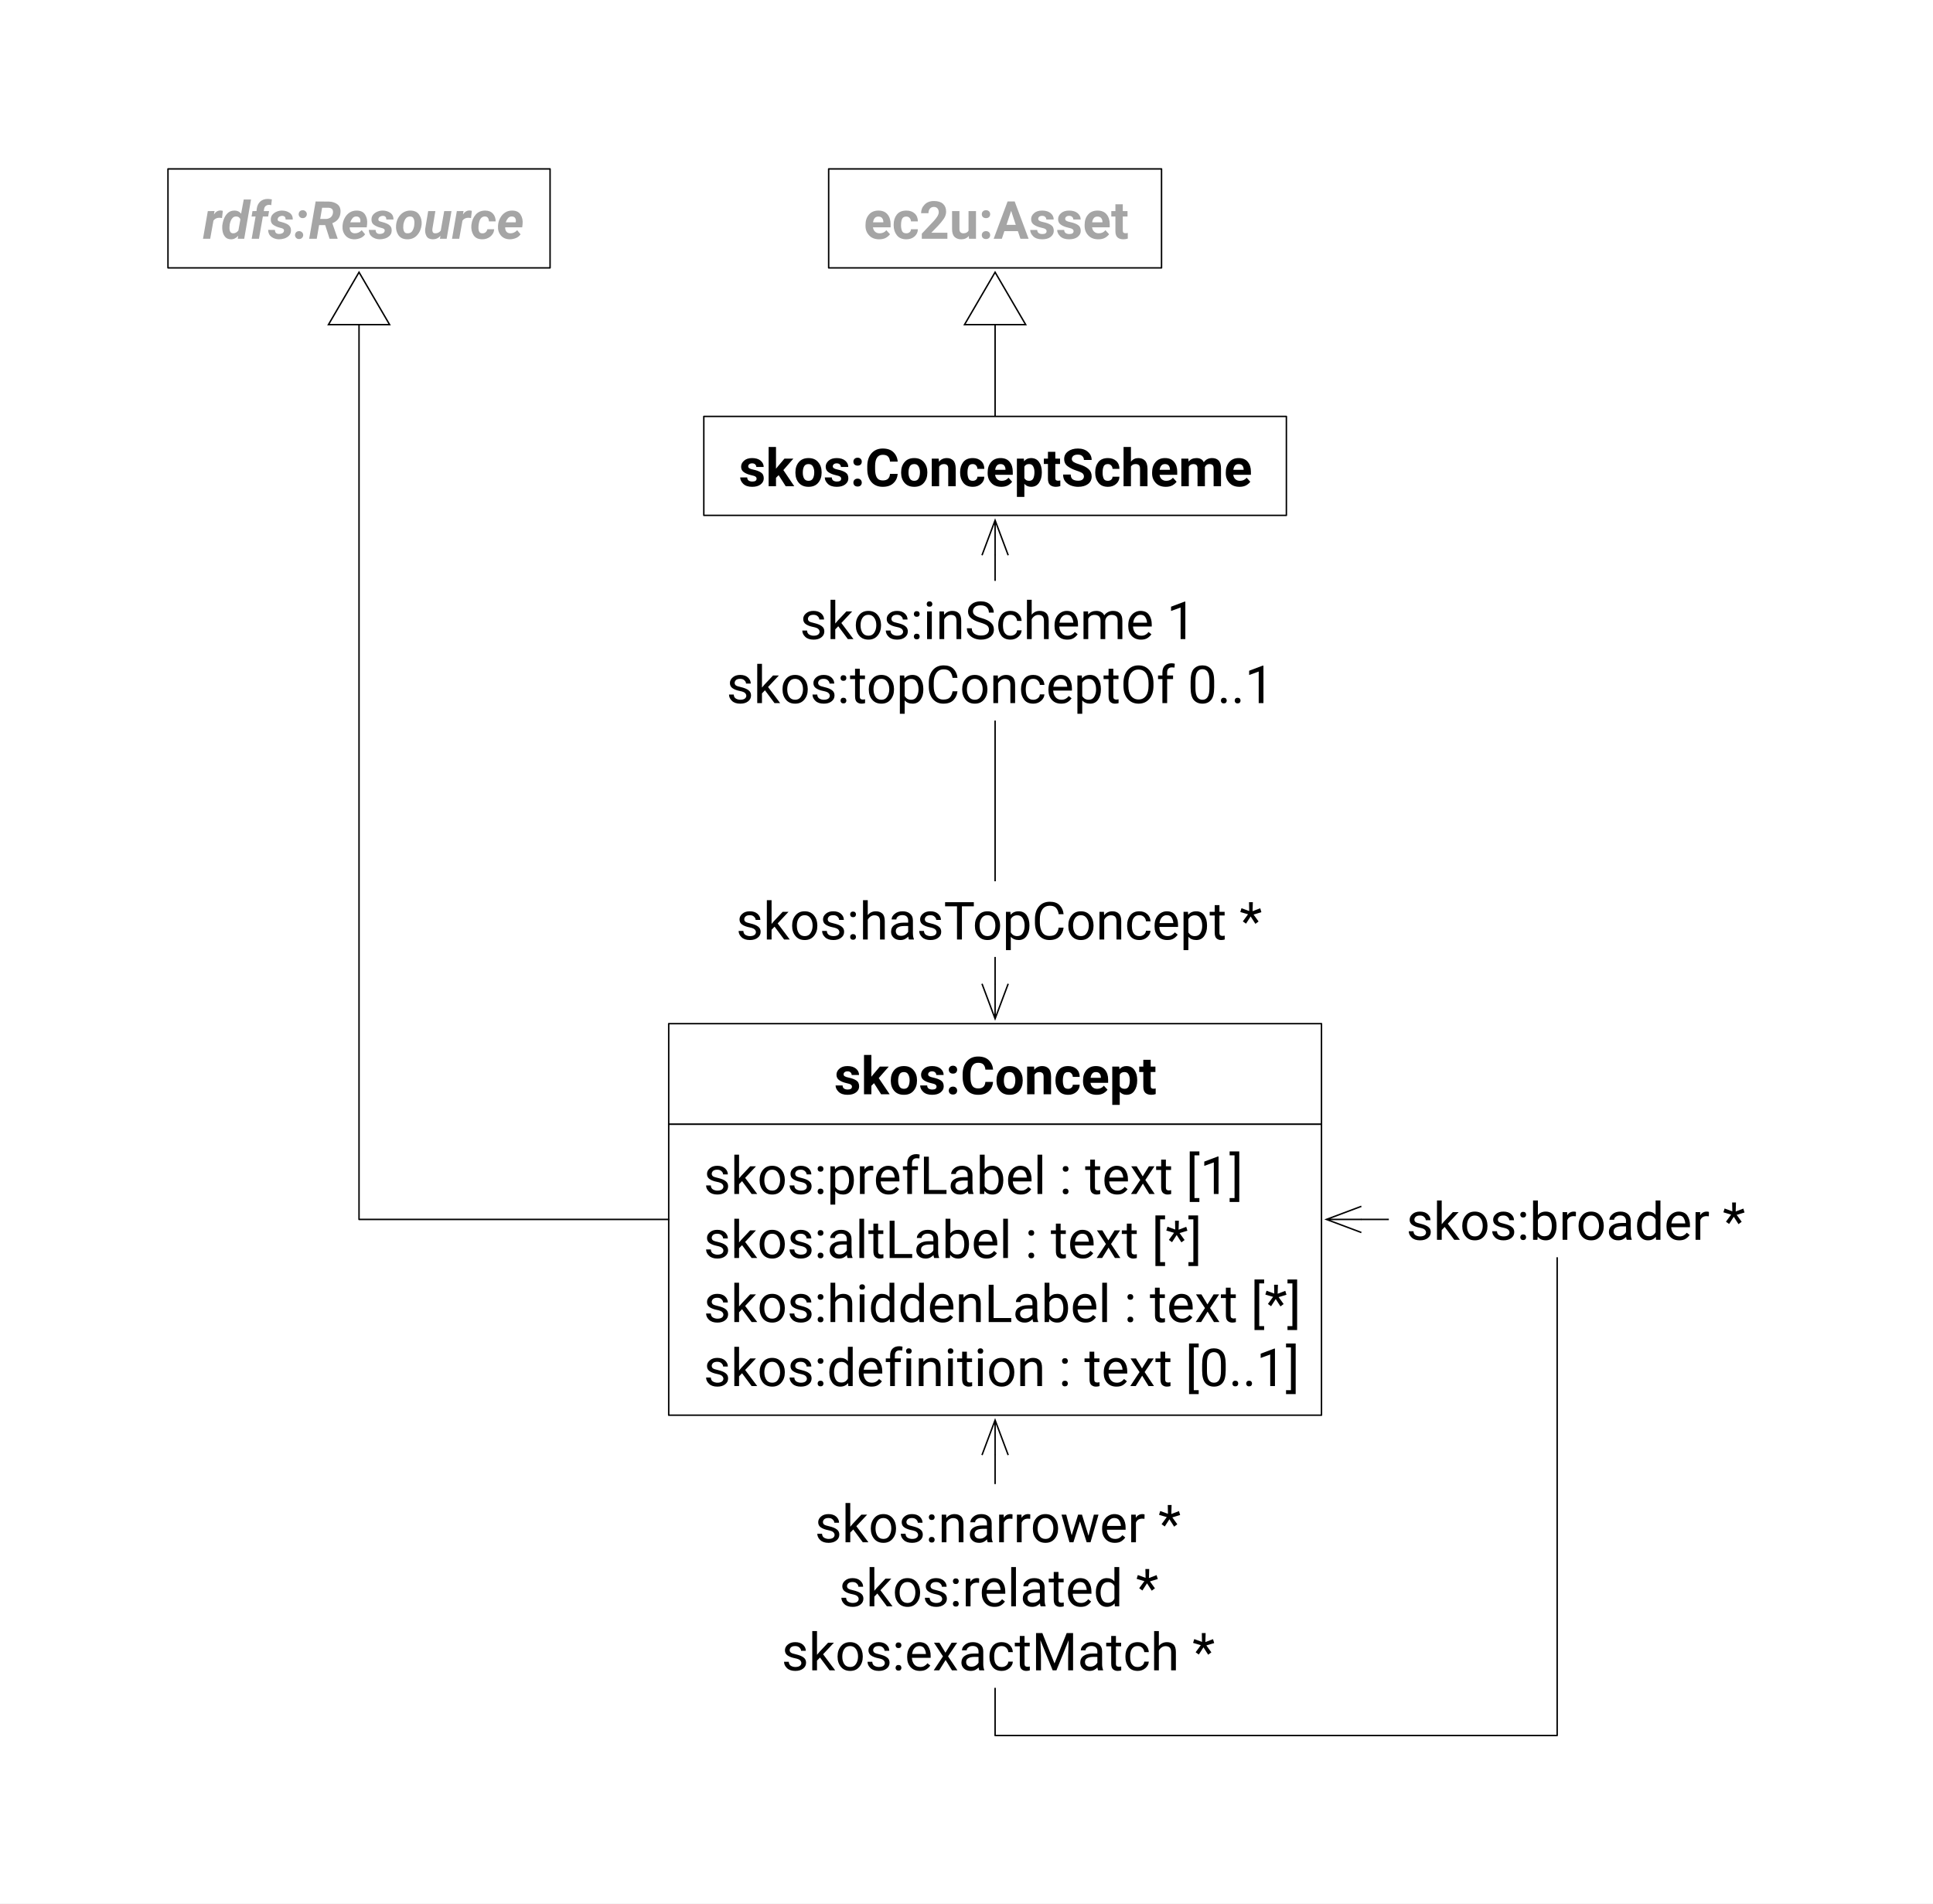
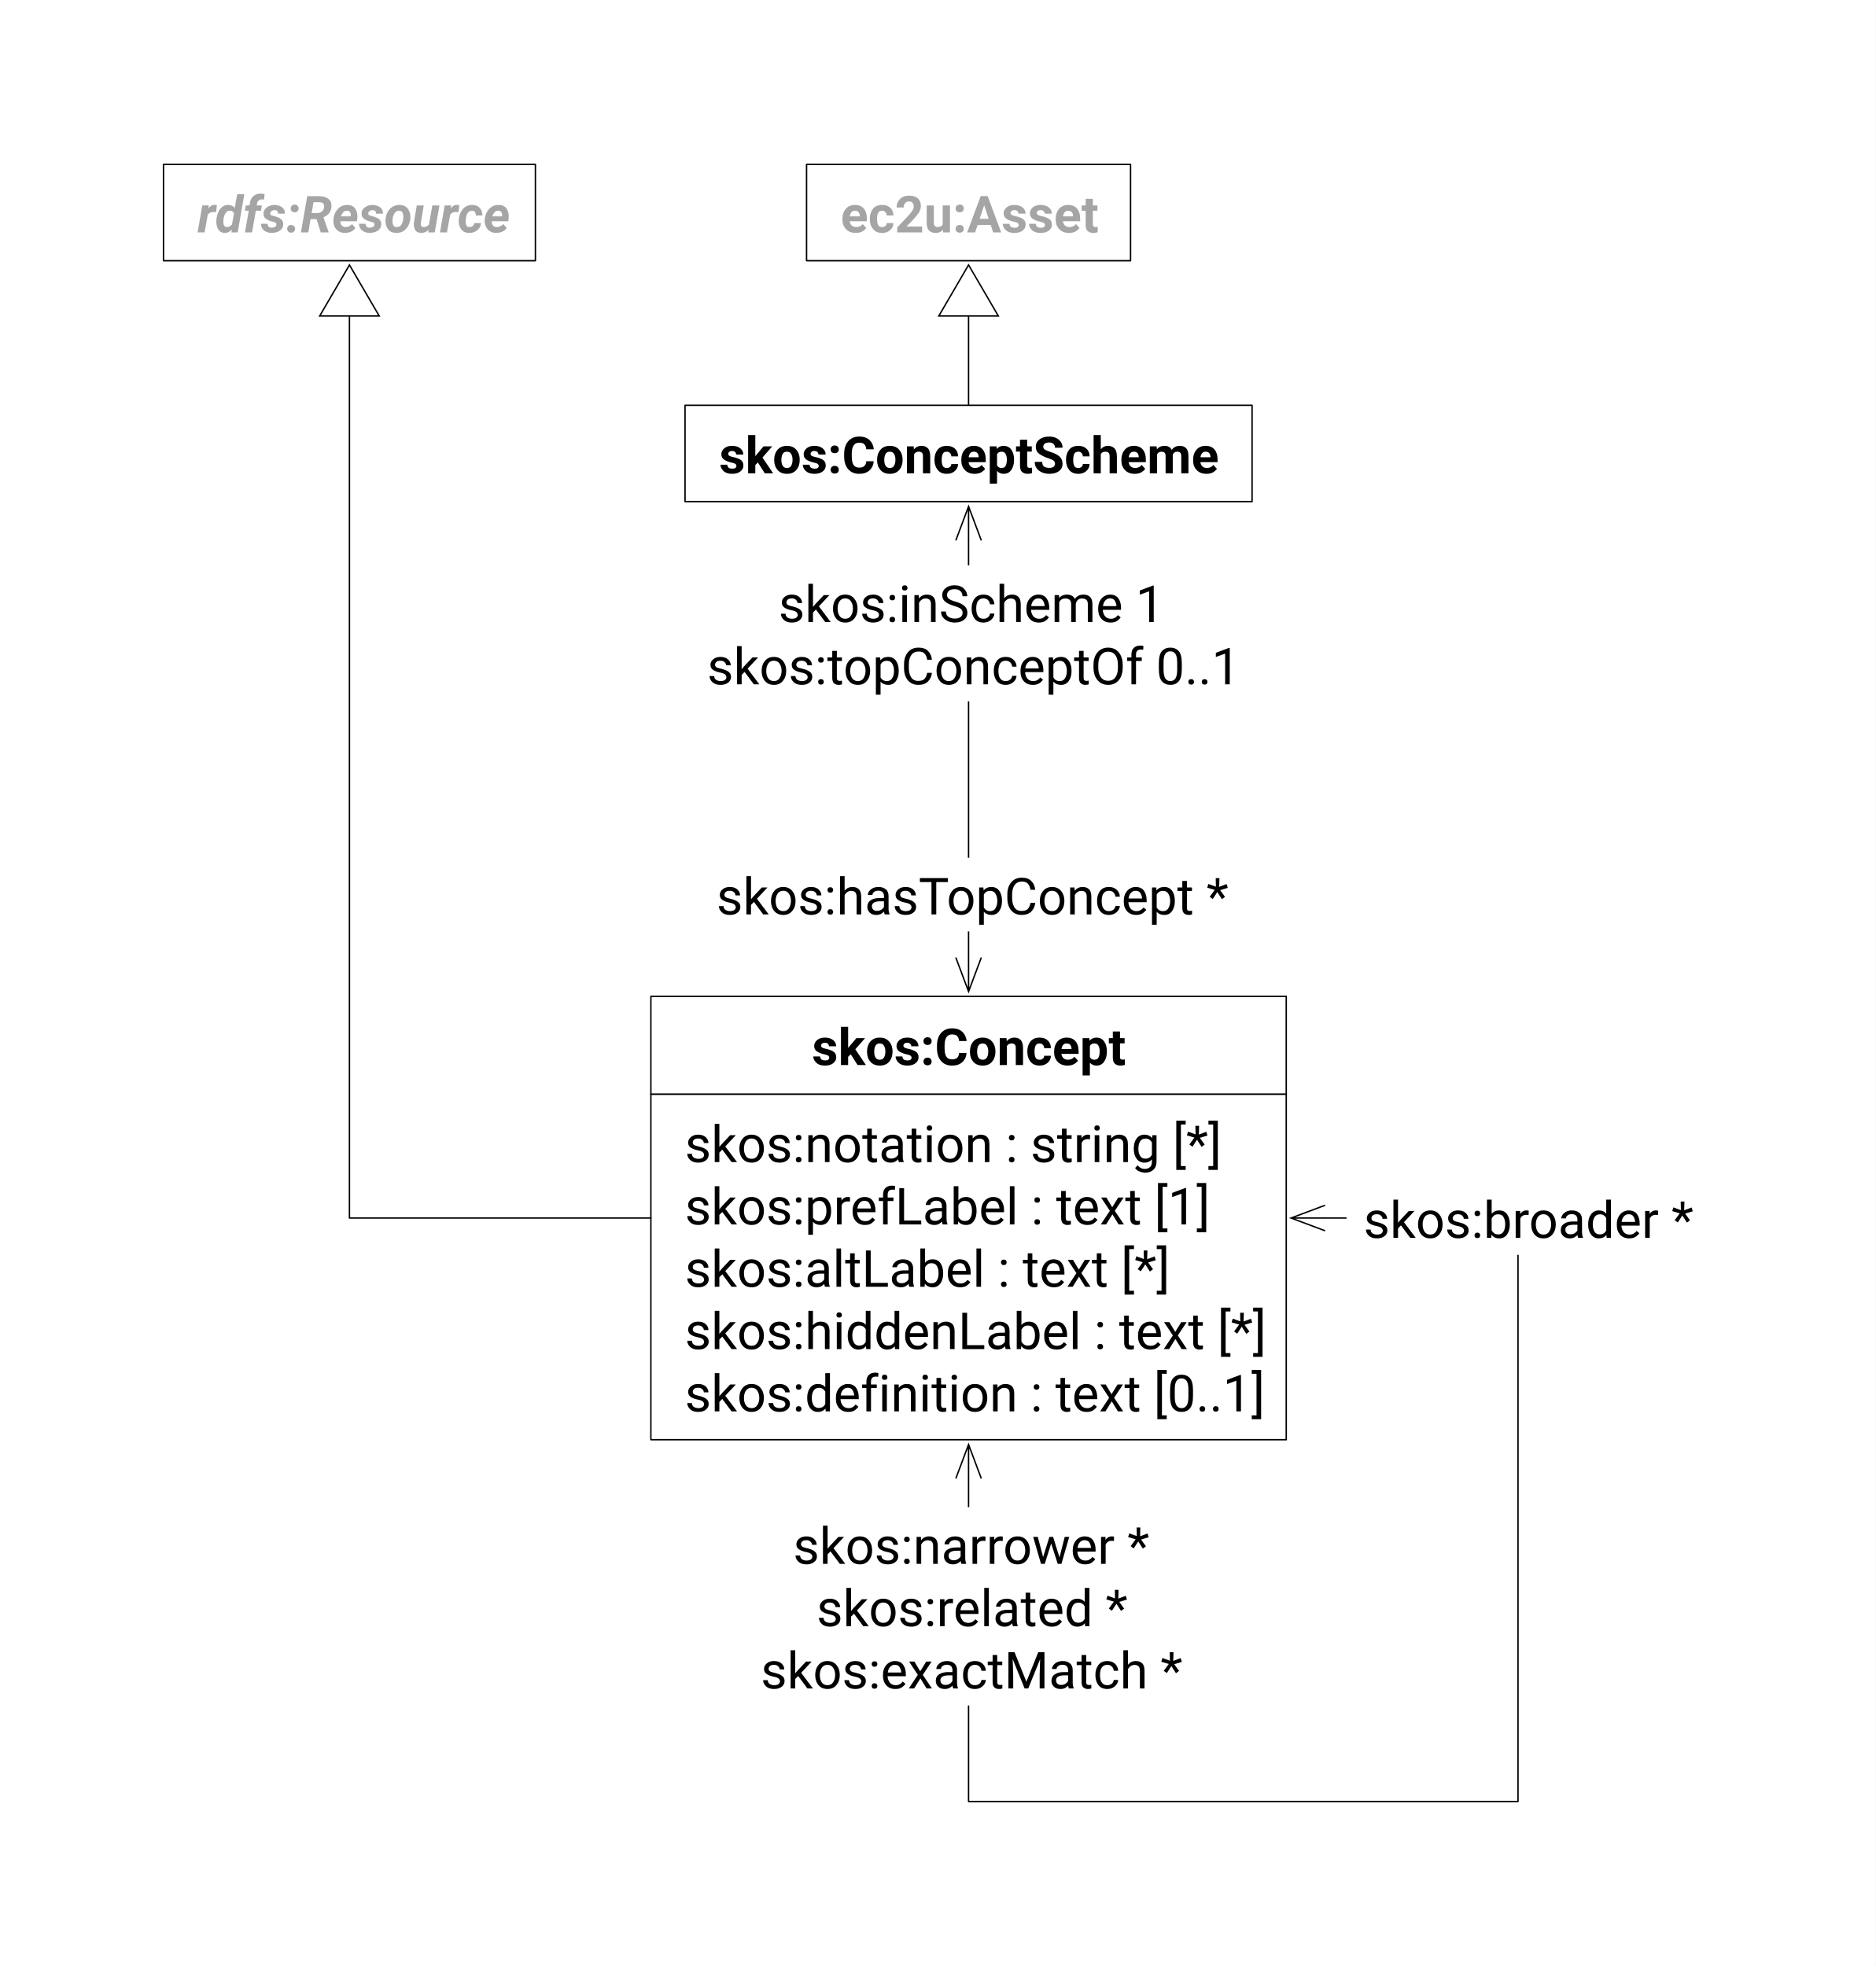
- <svg xmlns="http://www.w3.org/2000/svg" xmlns:xlink="http://www.w3.org/1999/xlink" version="1.1" viewBox="549 365 332 327" width="332" height="327">
+ <svg xmlns="http://www.w3.org/2000/svg" xmlns:xlink="http://www.w3.org/1999/xlink" version="1.1" viewBox="549 365 331 347" width="331" height="347">
  <defs>
    <marker orient="auto" overflow="visible" markerUnits="strokeWidth" id="UMLInheritance_Marker" stroke-linejoin="miter" stroke-miterlimit="10" viewBox="-1 -22 38 44" markerWidth="38" markerHeight="44" color="black">
      <g>
        <path d="M 36 0 L 0 -21 L 0 21 Z" fill="none" stroke="currentColor" stroke-width="1" />
      </g>
    </marker>
    <marker orient="auto" overflow="visible" markerUnits="strokeWidth" id="StickArrow_Marker" stroke-linejoin="miter" stroke-miterlimit="10" viewBox="-1 -10 26 20" markerWidth="26" markerHeight="20" color="black">
      <g>
        <path d="M 24 0 L 0 0 M 0 -9 L 24 0 L 0 9" fill="none" stroke="currentColor" stroke-width="1" />
      </g>
    </marker>
    <marker orient="auto" overflow="visible" markerUnits="strokeWidth" id="StickArrow_Marker_2" stroke-linejoin="miter" stroke-miterlimit="10" viewBox="-25 -10 26 20" markerWidth="26" markerHeight="20" color="black">
      <g>
        <path d="M -24 0 L 0 0 M 0 9 L -24 0 L 0 -9" fill="none" stroke="currentColor" stroke-width="1" />
      </g>
    </marker>
  </defs>
-   <g id="concepts" stroke="none" stroke-dasharray="none" fill-opacity="1" fill="none" stroke-opacity="1">
-     <rect fill="white" x="549" y="365" width="332" height="327" />
+   <g id="concepts" stroke="none" stroke-opacity="1" stroke-dasharray="none" fill="none" fill-opacity="1">
+     <rect fill="white" x="549" y="365" width="331" height="347" />
    <g id="concepts_Layer_1">
      <g id="Group_227">
        <g id="Graphic_229">
-           <rect x="663.854" y="558.113" width="112.116" height="50" fill="white" />
-           <rect x="663.854" y="558.113" width="112.116" height="50" stroke="black" stroke-linecap="round" stroke-linejoin="round" stroke-width=".25" />
+           <rect x="663.854" y="558.113" width="112.116" height="61" fill="white" />
+           <rect x="663.854" y="558.113" width="112.116" height="61" stroke="black" stroke-linecap="round" stroke-linejoin="round" stroke-width=".25" />
          <text transform="translate(669.8537 561.1129)" fill="black">
-             <tspan font-family="Roboto" font-size="9" fill="black" x="0" y="9">skos:prefLabel : text [1]
+             <tspan font-family="Roboto" font-size="9" fill="black" x="0" y="9">skos:notation : string [*]
                        </tspan>
-             <tspan font-family="Roboto" font-size="9" fill="black" x="0" y="20">skos:altLabel : text [*]
+             <tspan font-family="Roboto" font-size="9" fill="black" x="0" y="20">skos:prefLabel : text [1]
                        </tspan>
-             <tspan font-family="Roboto" font-size="9" fill="black" x="0" y="31">skos:hiddenLabel : text
+             <tspan font-family="Roboto" font-size="9" fill="black" x="0" y="31">skos:altLabel : text [*]
+                         </tspan>
+             <tspan font-family="Roboto" font-size="9" fill="black" x="0" y="42">skos:hiddenLabel : text
                            [*]
                        </tspan>
-             <tspan font-family="Roboto" font-size="9" fill="black" x="0" y="42">skos:definition : text
+             <tspan font-family="Roboto" font-size="9" fill="black" x="0" y="53">skos:definition : text
                            [0..1]
                        </tspan>
          </text>
        </g>
        <g id="Graphic_228">
          <rect x="663.854" y="540.852" width="112.116" height="17.261" fill="white" />
          <rect x="663.854" y="540.852" width="112.116" height="17.261" stroke="black" stroke-linecap="round" stroke-linejoin="round" stroke-width=".25" />
          <text transform="translate(692.2636 543.9823)" fill="black">
            <tspan font-family="Roboto" font-weight="bold" font-size="9" fill="black" x="0" y="9">
                            skos:Concept
                        </tspan>
          </text>
        </g>
      </g>
      <g id="Group_225">
        <g id="Graphic_226">
          <a xlink:href="resources.svg">
            <rect x="577.851" y="394.017" width="65.626" height="17" fill="white" />
            <rect x="577.851" y="394.017" width="65.626" height="17" stroke="black" stroke-linecap="round" stroke-linejoin="round" stroke-width=".25" />
            <text transform="translate(583.8505 397.0172)" fill="#a5a5a5">
              <tspan font-family="Roboto" font-style="italic" font-weight="bold" font-size="9" fill="#a5a5a5" x="0" y="9">rdfs:Resource
                            </tspan>
            </text>
          </a>
        </g>
      </g>
      <g id="Line_224">
        <line x1="719.912" y1="436.535" x2="719.912" y2="420.767" marker-end="url(#UMLInheritance_Marker)" stroke="black" stroke-linecap="round" stroke-linejoin="round" stroke-width=".25" />
      </g>
      <g id="Group_221">
        <g id="Graphic_222">
          <rect x="669.883" y="436.535" width="100.058" height="17" fill="white" />
          <rect x="669.883" y="436.535" width="100.058" height="17" stroke="black" stroke-linecap="round" stroke-linejoin="round" stroke-width=".25" />
          <text transform="translate(675.883 439.5354)" fill="black">
            <tspan font-family="Roboto" font-weight="bold" font-size="9" fill="black" x="0" y="9">
                            skos:ConceptScheme
                        </tspan>
          </text>
        </g>
      </g>
      <g id="Line_220">
        <line x1="719.912" y1="534.002" x2="719.912" y2="460.385" marker-end="url(#StickArrow_Marker)" marker-start="url(#StickArrow_Marker_2)" stroke="black" stroke-linecap="round" stroke-linejoin="round" stroke-width=".25" />
      </g>
      <g id="Graphic_219">
        <rect x="670.789" y="464.788" width="98.246" height="24" fill="white" />
        <text transform="translate(673.789 465.7882)" fill="black">
          <tspan font-family="Roboto" font-size="9" fill="black" x="12.59" y="9">skos:inScheme 1</tspan>
          <tspan font-family="Roboto" font-size="9" fill="black" x="0" y="20">skos:topConceptOf 0..1</tspan>
        </text>
      </g>
      <g id="Graphic_218">
        <rect x="672.439" y="516.393" width="94.945" height="13" fill="white" />
        <text transform="translate(675.4391 517.3933)" fill="black">
          <tspan font-family="Roboto" font-size="9" fill="black" x="0" y="9">skos:hasTopConcept *</tspan>
        </text>
      </g>
      <g id="Line_217">
-         <path d="M 719.912 614.963 L 719.912 663.142 L 816.449 663.142 L 816.449 574.482 L 782.82 574.482" marker-end="url(#StickArrow_Marker)" marker-start="url(#StickArrow_Marker_2)" stroke="black" stroke-linecap="round" stroke-linejoin="round" stroke-width=".25" />
+         <path d="M 719.912 625.963 L 719.912 682.966 L 816.866 682.966 L 816.866 579.982 L 782.82 579.982" marker-end="url(#StickArrow_Marker)" marker-start="url(#StickArrow_Marker_2)" stroke="black" stroke-linecap="round" stroke-linejoin="round" stroke-width=".25" />
      </g>
      <g id="Graphic_216">
-         <rect x="787.537" y="567.982" width="65.243" height="13" fill="white" />
-         <text transform="translate(790.5368 568.9823)" fill="black">
+         <rect x="786.614" y="573.482" width="65.243" height="13" fill="white" />
+         <text transform="translate(789.6142 574.4823)" fill="black">
          <tspan font-family="Roboto" font-size="9" fill="black" x="0" y="9">skos:broader *</tspan>
        </text>
      </g>
      <g id="Graphic_215">
-         <rect x="680.242" y="619.949" width="79.34" height="35" fill="white" />
-         <text transform="translate(683.2416 620.9489)" fill="black">
+         <rect x="680.242" y="631.016" width="79.34" height="35" fill="white" />
+         <text transform="translate(683.2416 632.0157)" fill="black">
          <tspan font-family="Roboto" font-size="9" fill="black" x="5.711" y="9">skos:narrower *</tspan>
          <tspan font-family="Roboto" font-size="9" fill="black" x="9.848" y="20">skos:related *</tspan>
          <tspan font-family="Roboto" font-size="9" fill="black" x="0" y="31">skos:exactMatch *</tspan>
        </text>
      </g>
      <g id="Line_214">
-         <path d="M 663.854 574.482 L 610.664 574.482 L 610.664 420.767" marker-end="url(#UMLInheritance_Marker)" stroke="black" stroke-linecap="round" stroke-linejoin="round" stroke-width=".25" />
+         <path d="M 663.854 579.982 L 610.664 579.982 L 610.664 420.767" marker-end="url(#UMLInheritance_Marker)" stroke="black" stroke-linecap="round" stroke-linejoin="round" stroke-width=".25" />
      </g>
      <g id="Group_212">
        <g id="Graphic_213">
          <a xlink:href="assets.svg">
            <rect x="691.326" y="394.017" width="57.171" height="17" fill="white" />
            <rect x="691.326" y="394.017" width="57.171" height="17" stroke="black" stroke-linecap="round" stroke-linejoin="round" stroke-width=".25" />
            <text transform="translate(697.3261 397.0172)" fill="#a5a5a5">
              <tspan font-family="Roboto" font-weight="bold" font-size="9" fill="#a5a5a5" x="0" y="9">
                                ec2u:Asset
                            </tspan>
            </text>
          </a>
        </g>
      </g>
    </g>
  </g>
</svg>
